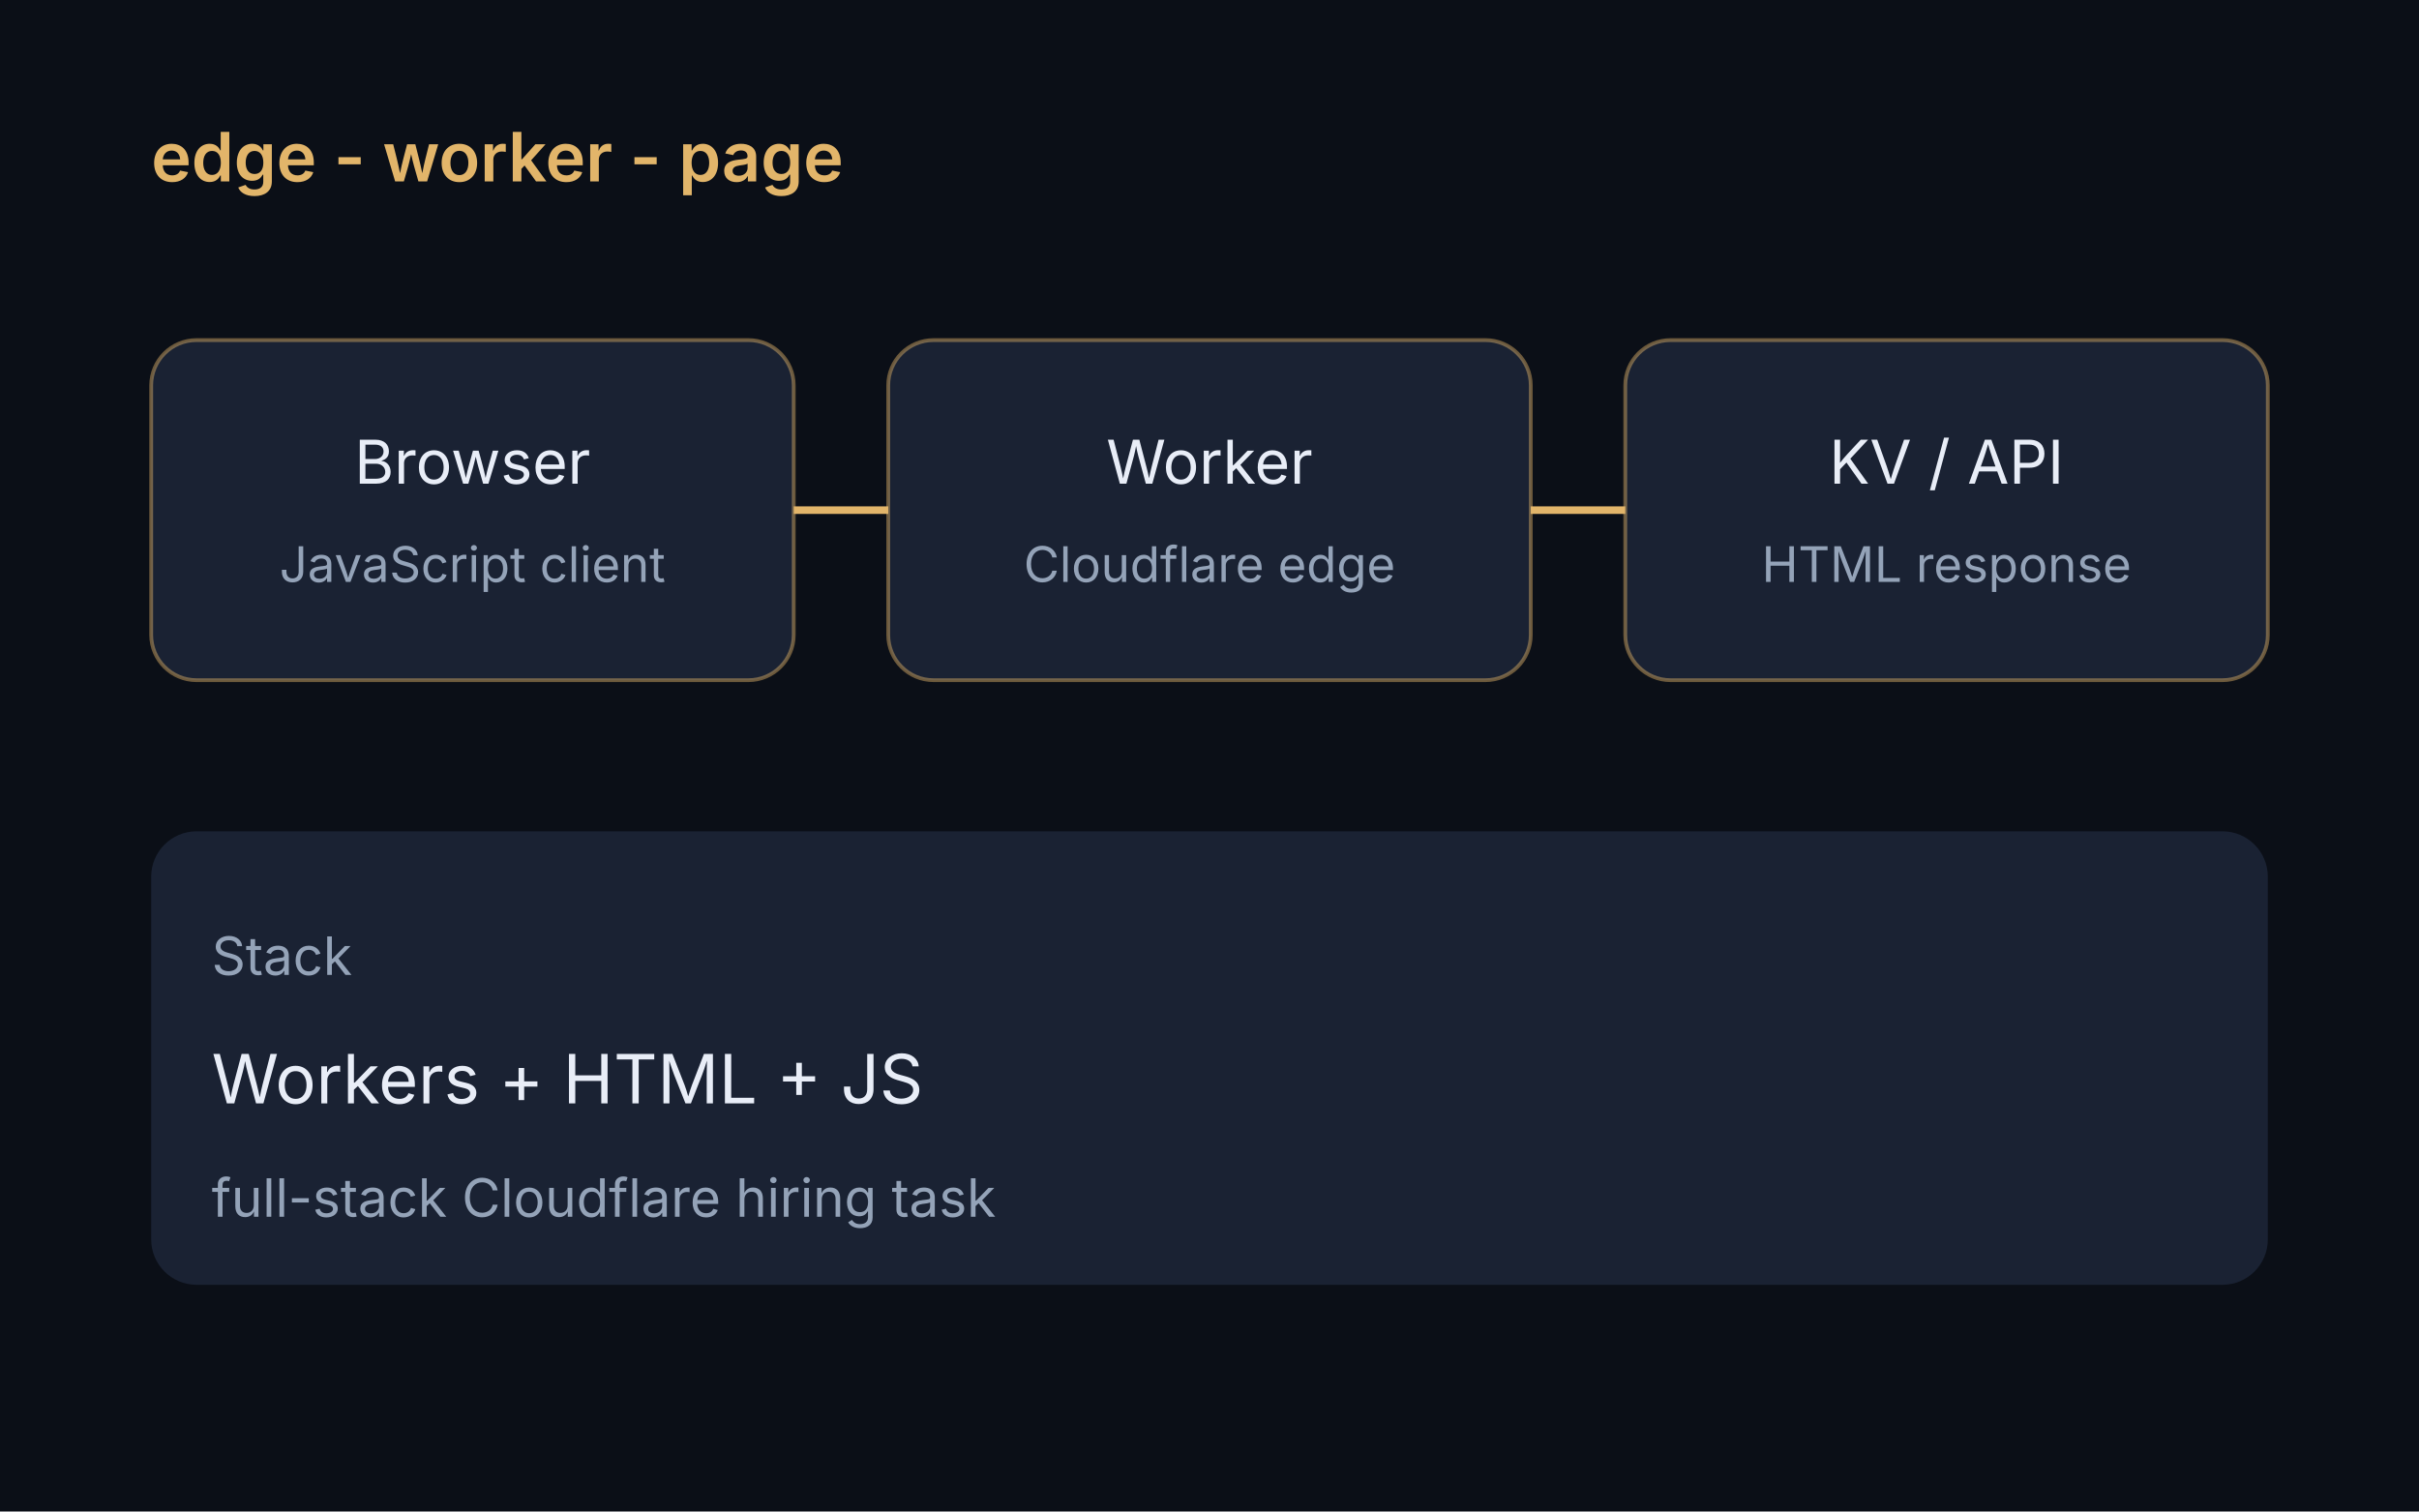
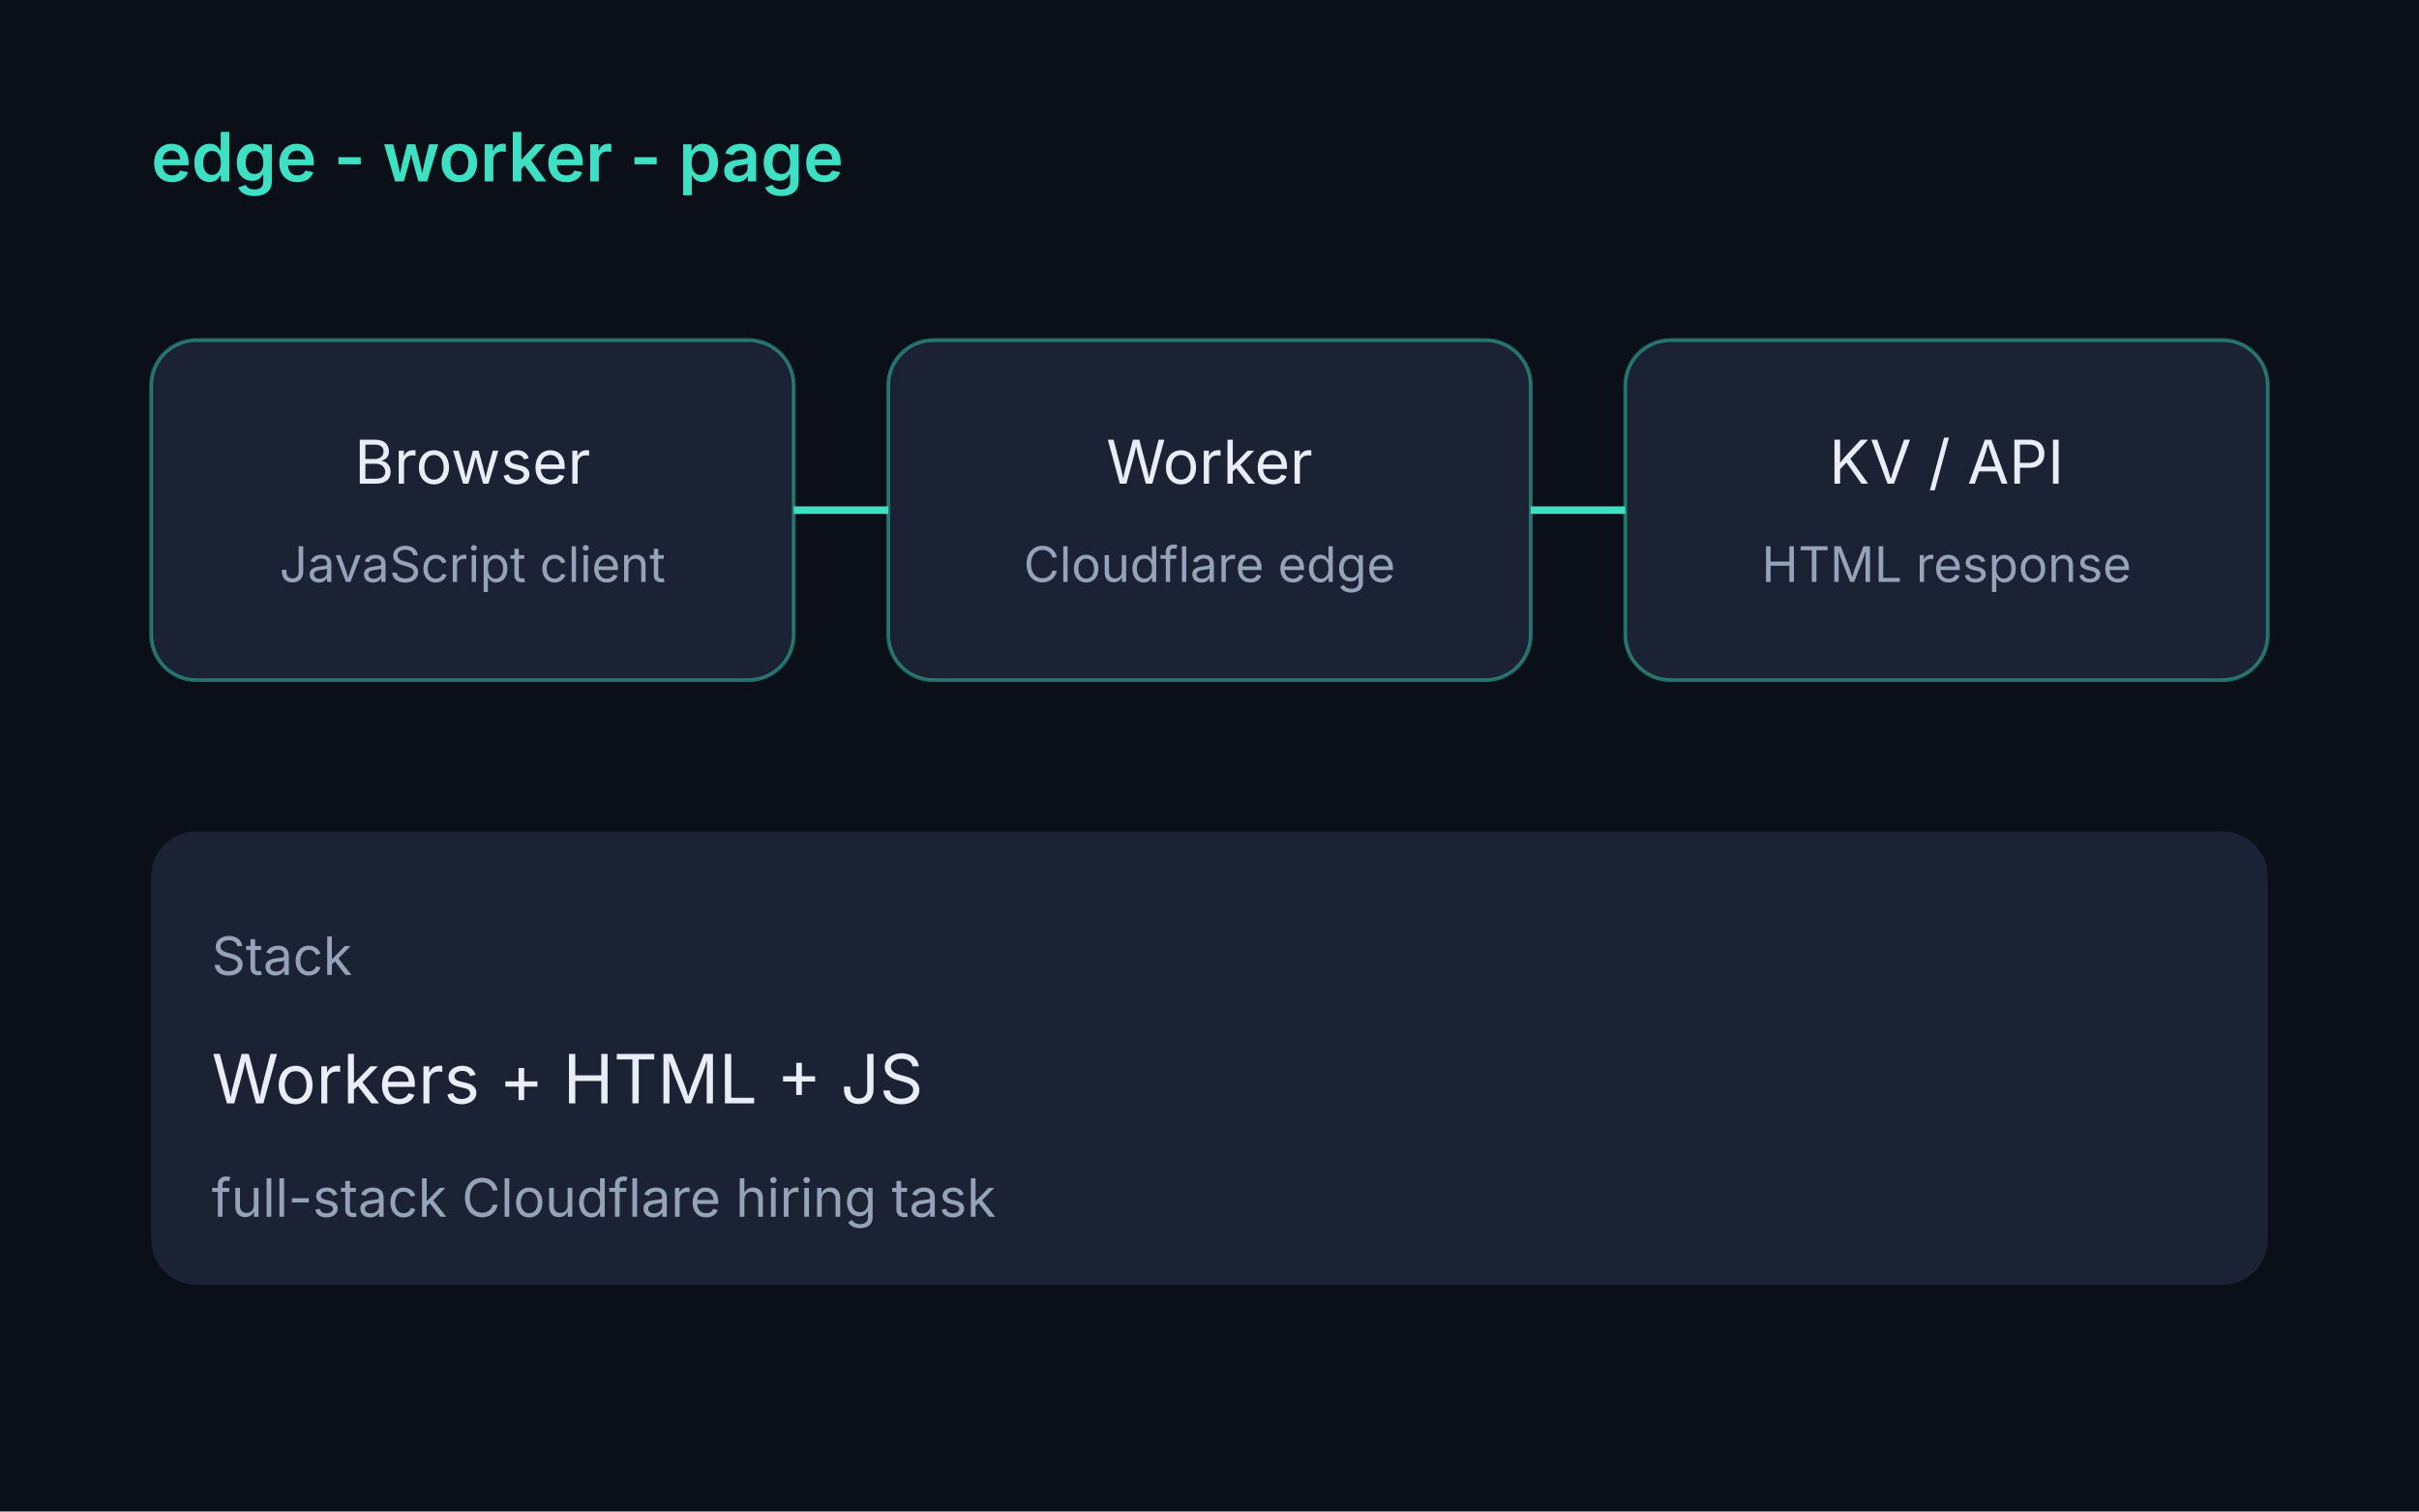
<svg xmlns="http://www.w3.org/2000/svg" width="640" height="400" viewBox="0 0 640 400" role="img" aria-label="Full-stack app on Cloudflare Workers">
  <rect width="640" height="400" fill="#0b0f17" />
-   <text x="40" y="48" fill="#e2b56a" font-family="Inter, system-ui, sans-serif" font-size="18" font-weight="600">edge - worker - page</text>
-   <rect x="40" y="90" width="170" height="90" rx="12" fill="#1a2233" stroke="#e2b56a" stroke-opacity="0.45" />
+   <text x="40" y="48" fill="#3ee0c3" font-family="Inter, system-ui, sans-serif" font-size="18" font-weight="600">edge - worker - page</text>
+   <rect x="40" y="90" width="170" height="90" rx="12" fill="#1a2233" stroke="#3ee0c3" stroke-opacity="0.45" />
  <text x="125" y="128" text-anchor="middle" fill="#e8edf7" font-family="Inter, system-ui, sans-serif" font-size="16">Browser</text>
  <text x="125" y="154" text-anchor="middle" fill="#94a3b8" font-family="Inter, system-ui, sans-serif" font-size="13">JavaScript client</text>
-   <rect x="235" y="90" width="170" height="90" rx="12" fill="#1a2233" stroke="#e2b56a" stroke-opacity="0.45" />
+   <rect x="235" y="90" width="170" height="90" rx="12" fill="#1a2233" stroke="#3ee0c3" stroke-opacity="0.45" />
  <text x="320" y="128" text-anchor="middle" fill="#e8edf7" font-family="Inter, system-ui, sans-serif" font-size="16">Worker</text>
  <text x="320" y="154" text-anchor="middle" fill="#94a3b8" font-family="Inter, system-ui, sans-serif" font-size="13">Cloudflare edge</text>
-   <rect x="430" y="90" width="170" height="90" rx="12" fill="#1a2233" stroke="#e2b56a" stroke-opacity="0.45" />
+   <rect x="430" y="90" width="170" height="90" rx="12" fill="#1a2233" stroke="#3ee0c3" stroke-opacity="0.45" />
  <text x="515" y="128" text-anchor="middle" fill="#e8edf7" font-family="Inter, system-ui, sans-serif" font-size="16">KV / API</text>
  <text x="515" y="154" text-anchor="middle" fill="#94a3b8" font-family="Inter, system-ui, sans-serif" font-size="13">HTML response</text>
-   <path d="M210 135h25" stroke="#e2b56a" stroke-width="2" />
-   <path d="M405 135h25" stroke="#e2b56a" stroke-width="2" />
+   <path d="M210 135h25" stroke="#3ee0c3" stroke-width="2" />
+   <path d="M405 135h25" stroke="#3ee0c3" stroke-width="2" />
  <rect x="40" y="220" width="560" height="120" rx="12" fill="#1a2233" />
  <text x="56" y="258" fill="#94a3b8" font-family="Inter, system-ui, sans-serif" font-size="14">Stack</text>
  <text x="56" y="292" fill="#e8edf7" font-family="Inter, system-ui, sans-serif" font-size="18">Workers + HTML + JS</text>
  <text x="56" y="322" fill="#94a3b8" font-family="Inter, system-ui, sans-serif" font-size="14">full-stack Cloudflare hiring task</text>
</svg>
